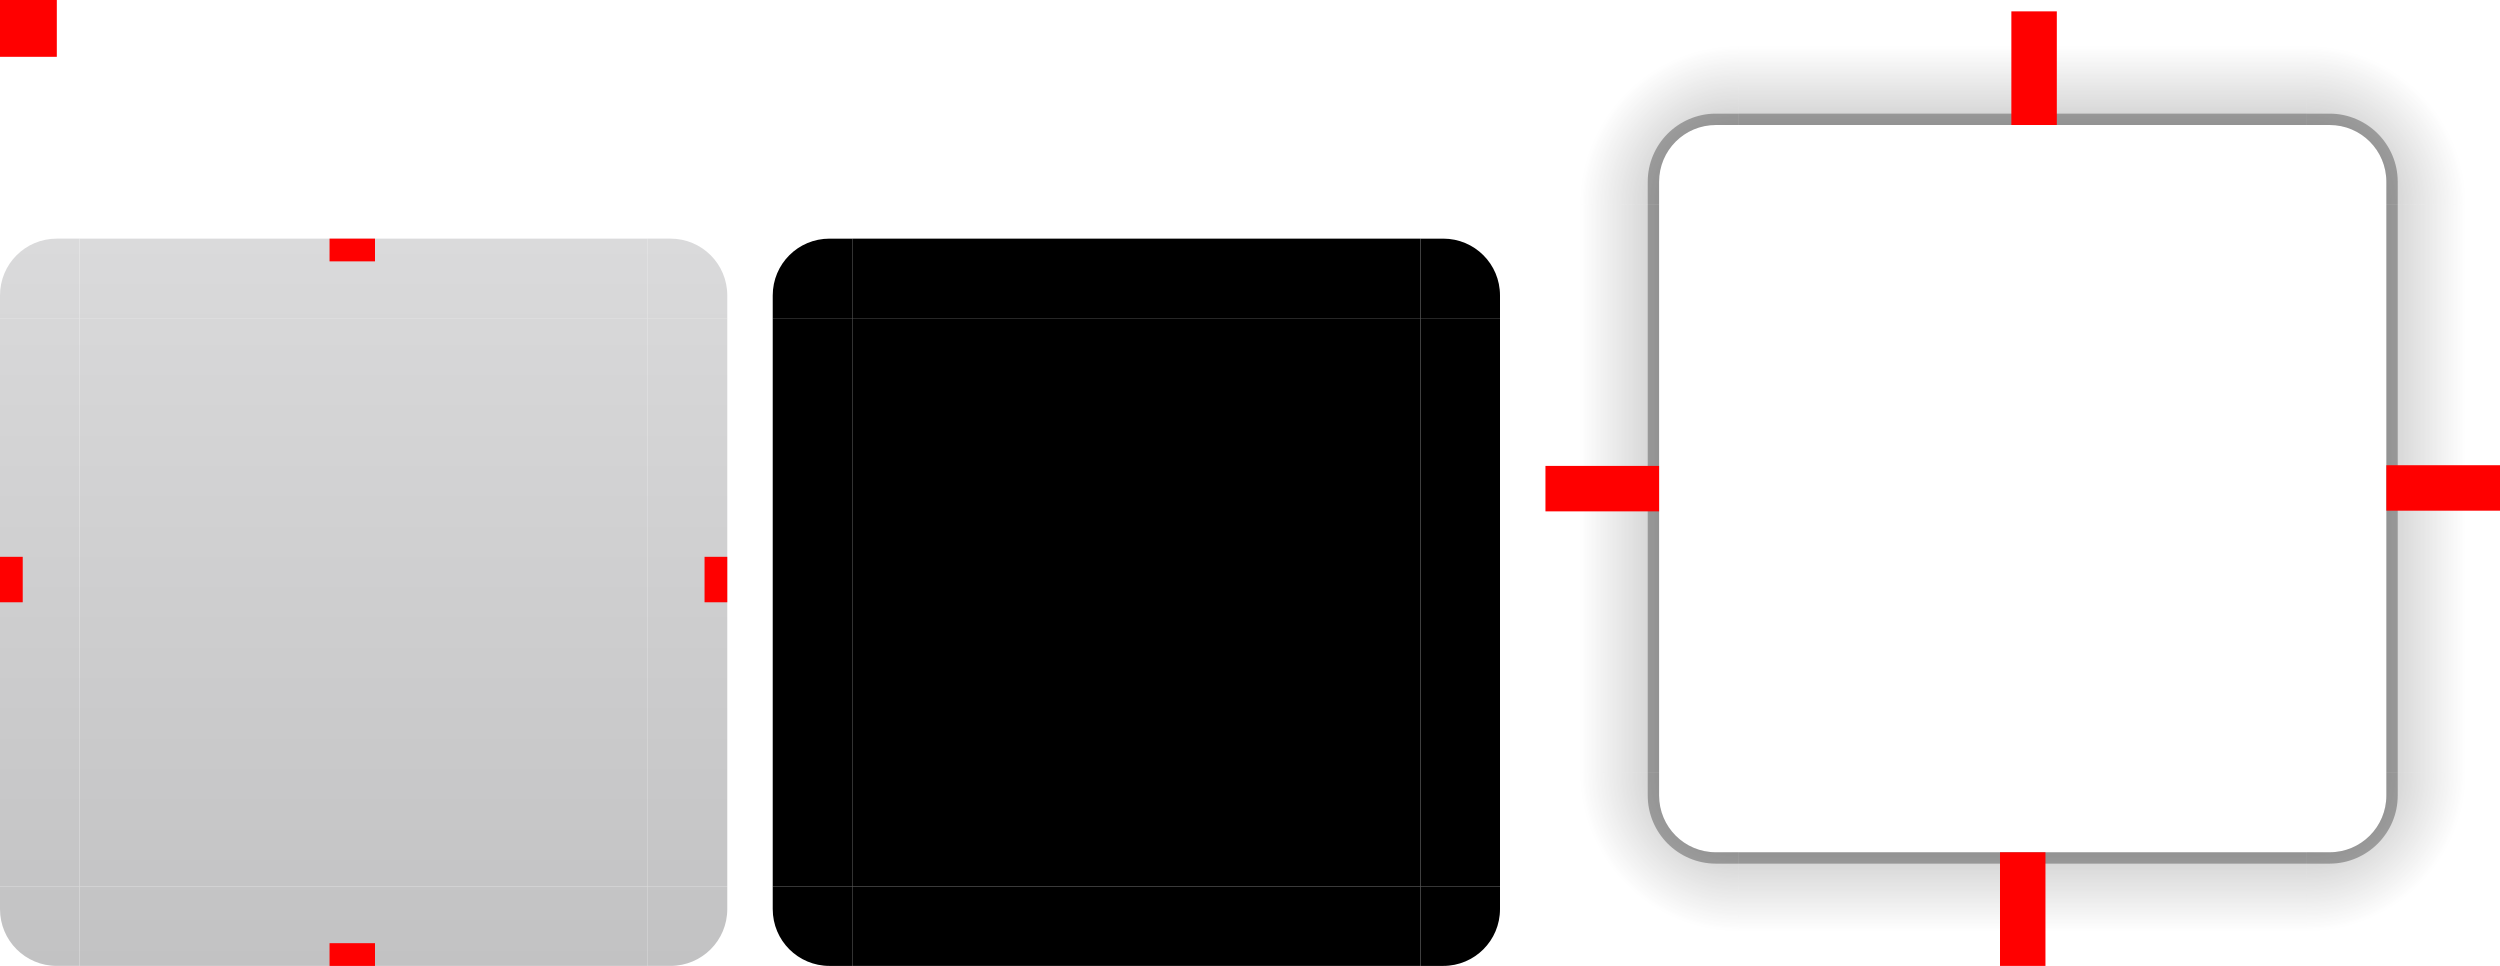
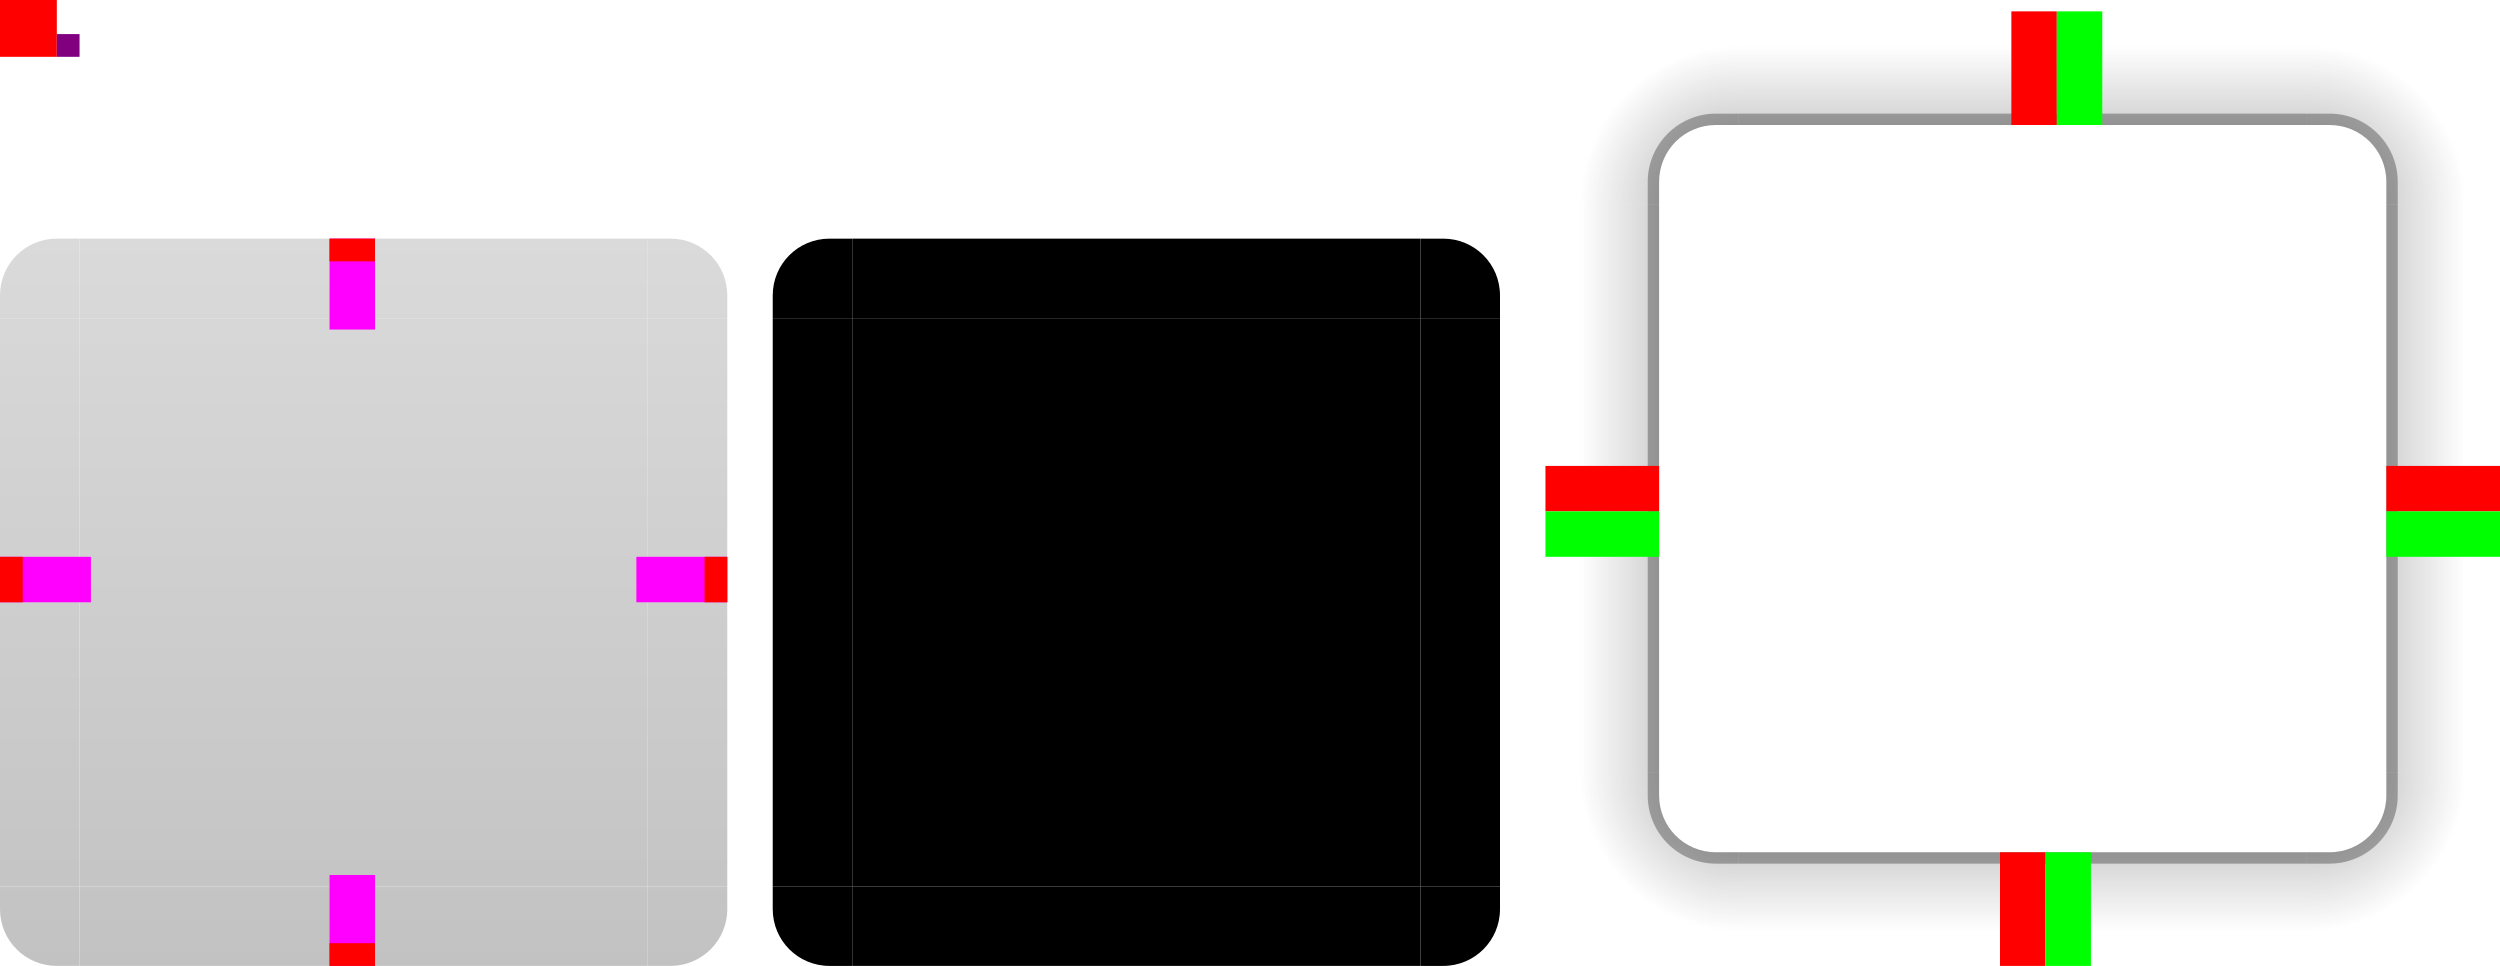
<svg xmlns="http://www.w3.org/2000/svg" xmlns:xlink="http://www.w3.org/1999/xlink" width="220" height="85" version="1">
-   <defs id="defs15">
+   <defs>
    <linearGradient id="linearGradient4465">
      <stop style="stop-color:#000000;stop-opacity:0.51" offset="0" />
      <stop style="stop-color:#000000;stop-opacity:0" offset="1" />
    </linearGradient>
    <linearGradient id="linearGradient4259" x1="83.6" x2="83.6" y1="-969.362" y2="-955.362" gradientTransform="matrix(0.7142857,0,0,1,142.2857,951.3622)" gradientUnits="userSpaceOnUse" xlink:href="#linearGradient4465" />
    <radialGradient id="radialGradient4275" cx="984" cy="905.362" r="8.5" fx="984" fy="905.362" gradientTransform="matrix(3.2745726e-6,-1.647053,1.647045,3.2745573e-6,-1338.175,1638.697)" gradientUnits="userSpaceOnUse" xlink:href="#linearGradient4465" />
    <linearGradient id="linearGradient913" x1="240" x2="240" y1="316.001" y2="252.001" gradientUnits="userSpaceOnUse" xlink:href="#linearGradient916" />
    <linearGradient id="linearGradient915" x1="196" x2="196" y1="316.001" y2="252.001" gradientUnits="userSpaceOnUse" xlink:href="#linearGradient916" />
    <linearGradient id="linearGradient917" x1="190" x2="190" y1="316.001" y2="252.001" gradientUnits="userSpaceOnUse" xlink:href="#linearGradient916" />
    <linearGradient id="linearGradient919" x1="190" x2="190" y1="316.001" y2="252.001" gradientUnits="userSpaceOnUse" xlink:href="#linearGradient916" />
    <linearGradient id="linearGradient921" x1="11" x2="11" y1="85" y2="21" gradientUnits="userSpaceOnUse" xlink:href="#linearGradient916" />
    <linearGradient id="linearGradient923" x1="240" x2="240" y1="316.001" y2="252.001" gradientUnits="userSpaceOnUse" xlink:href="#linearGradient916" />
    <linearGradient id="linearGradient925" x1="240" x2="240" y1="316.001" y2="252.001" gradientUnits="userSpaceOnUse" xlink:href="#linearGradient916" />
    <linearGradient id="linearGradient927" x1="190" x2="190" y1="316.001" y2="252.001" gradientUnits="userSpaceOnUse" xlink:href="#linearGradient916" />
    <linearGradient id="linearGradient929" x1="194" x2="194" y1="316.001" y2="252.001" gradientUnits="userSpaceOnUse" xlink:href="#linearGradient916" />
    <radialGradient id="radialGradient1006" cx="984" cy="905.362" r="8.5" fx="984" fy="905.362" gradientTransform="matrix(8.2666816e-8,-1.647053,1.647043,8.2666309e-8,-1338.17,1638.7)" gradientUnits="userSpaceOnUse" xlink:href="#linearGradient4465" />
    <radialGradient id="radialGradient1030" cx="984" cy="905.362" r="8.5" fx="984" fy="905.362" gradientTransform="matrix(0,-1.647048,1.647041,0,-1338.168,1638.695)" gradientUnits="userSpaceOnUse" xlink:href="#linearGradient4465" />
    <linearGradient id="linearGradient1032" x1="83.6" x2="83.6" y1="-969.362" y2="-955.362" gradientTransform="matrix(0.7142857,0,0,1,142.2857,951.3622)" gradientUnits="userSpaceOnUse" xlink:href="#linearGradient4465" />
    <radialGradient id="radialGradient1034" cx="984" cy="905.362" r="8.5" fx="984" fy="905.362" gradientTransform="matrix(8.2666842e-8,-1.647053,1.647043,8.2666336e-8,-1338.17,1638.7)" gradientUnits="userSpaceOnUse" xlink:href="#linearGradient4465" />
    <linearGradient id="linearGradient1052" x1="83.6" x2="83.6" y1="-969.362" y2="-955.362" gradientTransform="matrix(0.7142857,0,0,1,142.2857,951.3622)" gradientUnits="userSpaceOnUse" xlink:href="#linearGradient4465" />
    <linearGradient id="linearGradient1073" x1="83.6" x2="83.6" y1="-969.362" y2="-955.362" gradientTransform="matrix(0.7142857,0,0,1,142.2857,951.3622)" gradientUnits="userSpaceOnUse" xlink:href="#linearGradient4465" />
    <linearGradient id="linearGradient916">
      <stop style="stop-color:#c2c2c3;stop-opacity:1" offset="0" />
      <stop id="stop9-6" style="stop-color:#dadadb;stop-opacity:1" offset="1" />
    </linearGradient>
  </defs>
  <g id="shadow-right" transform="matrix(0,-1,-1,0,221,221)">
    <rect style="fill:url(#linearGradient1073);opacity:0.7" width="50" height="10" x="153" y="-11" transform="scale(1,-1)" />
    <rect style="opacity:0.001" width="7" height="1" x="-18" y="-201" transform="matrix(0,-1,-1,0,0,0)" />
    <rect style="opacity:0.3" width="50" height="1" x="153" y="10" />
  </g>
  <g id="shadow-top">
    <rect style="fill:url(#linearGradient4259);opacity:0.7" width="50" height="10" x="153" y="-11" transform="scale(1,-1)" />
    <rect style="opacity:0.001" width="7" height="1" x="-18" y="-201" transform="matrix(0,-1,-1,0,0,0)" />
    <rect style="opacity:0.3" width="50" height="1" x="153" y="10" />
  </g>
  <g id="shadow-left" transform="rotate(-90,178,43)">
    <rect style="fill:url(#linearGradient1052);opacity:0.7" width="50" height="10" x="153" y="-11" transform="scale(1,-1)" />
    <rect style="opacity:0.001" width="7" height="1" x="-18" y="-201" transform="matrix(0,-1,-1,0,0,0)" />
    <rect style="opacity:0.3" width="50" height="1" x="153" y="10" />
  </g>
  <g id="shadow-bottomleft" transform="matrix(1,0,0,-1,0,86)">
    <path style="fill:url(#radialGradient1030);opacity:0.7" d="m 136,18 h 10 v -2 c 0,-2.77 2.23,-5 5,-5 h 2 V 1 h -17 z" />
    <path style="opacity:0.3" d="M 150.961,10 C 147.672,10.021 145,12.705 145,15.998 v 1 V 18 h 1 v -2 c 0,-2.77 2.23,-5 5,-5 h 2 v -1 z" />
  </g>
  <g id="shadow-bottom" transform="matrix(1,0,0,-1,0,86)">
    <rect style="fill:url(#linearGradient1032);opacity:0.7" width="50" height="10" x="153" y="-11" transform="scale(1,-1)" />
    <rect style="opacity:0.001" width="7" height="1" x="-18" y="-201" transform="matrix(0,-1,-1,0,0,0)" />
    <rect style="opacity:0.3" width="50" height="1" x="153" y="10" />
  </g>
  <g id="shadow-bottomright" transform="rotate(-180,178,43)">
    <path style="fill:url(#radialGradient1034);opacity:0.7" d="m 136,18 h 10 v -2 c 0,-2.77 2.23,-5 5,-5 h 2 V 1 h -17 z" />
    <path style="opacity:0.3" d="M 150.961,10 C 147.672,10.021 145,12.705 145,15.998 v 1 V 18 h 1 v -2 c 0,-2.77 2.23,-5 5,-5 h 2 v -1 z" />
  </g>
  <rect id="center" style="fill:url(#linearGradient921);fill-opacity:1.0" width="50" height="50" x="7" y="28" />
  <g id="topleft" transform="translate(-183,-231.0008)">
    <path style="fill:url(#linearGradient927);fill-opacity:1.0" d="m 190,252 v 7 h -7 v -2 c 0,-2.77 2.23,-5 5,-5 z" />
  </g>
  <g id="left" transform="translate(-183,-231.0008)">
    <path style="fill:url(#linearGradient919);fill-opacity:1.0" d="m 183,259 v 50 l 7,10e-6 v -50 z" />
  </g>
  <g id="right" transform="translate(-183,-231.0008)">
    <path style="fill:url(#linearGradient923);fill-opacity:1.0" d="m 247,259 v 50 l -7,10e-6 v -50 z" />
  </g>
  <g id="bottomleft" transform="translate(-183,-231.0009)">
    <path style="fill:url(#linearGradient917);fill-opacity:1.0" d="m 190,316 v -7 h -7 v 2 c 0,2.77 2.23,5 5,5 z" />
  </g>
  <g id="bottom" transform="translate(-183,-231.001)">
    <path style="fill:url(#linearGradient915);fill-opacity:1.0" d="M 190,316 H 240 v -7 h -50 z" />
  </g>
  <g id="bottomright" transform="translate(-183,-231.0009)">
    <path style="fill:url(#linearGradient913);fill-opacity:1.0" d="m 240,316 v -7 h 7 v 2 c 0,2.77 -2.23,5 -5,5 z" />
  </g>
  <g id="topright" transform="translate(-183,-231.0008)">
    <path style="fill:url(#linearGradient925);fill-opacity:1.0" d="m 240,252 v 7 h 7 v -2 c 0,-2.77 -2.23,-5 -5,-5 z" />
  </g>
  <g id="top" transform="translate(-183,-231.0008)">
    <path style="fill:url(#linearGradient929);fill-opacity:1.0" d="M 190,252 H 240 v 7 h -50 z" />
  </g>
-   <rect id="shadow-hint-right-margin" style="fill:#ff0000" width="10" height="4" x="210" y="40.94" />
+   <rect id="shadow-hint-right-margin" style="fill:#ff0000" width="10" height="4" x="210" y="41" />
  <rect id="shadow-hint-bottom-margin" style="fill:#ff0000" width="4" height="10" x="176" y="75" />
  <rect id="shadow-hint-left-margin" style="fill:#ff0000" width="10" height="4" x="136" y="41" />
+   <rect id="thick-hint-top-margin" style="fill:#ff00ff" width="4" height="8" x="29" y="21" />
  <rect id="hint-top-margin" style="fill:#ff0000" width="4" height="2" x="29" y="21" />
+   <rect id="thick-hint-bottom-margin" style="fill:#ff00ff" width="4" height="8" x="29" y="77" />
  <rect id="hint-bottom-margin" style="fill:#ff0000" width="4" height="2" x="29" y="83" />
+   <rect id="thick-hint-left-margin" style="fill:#ff00ff" width="4" height="8" x="49" y="-8" transform="rotate(90)" />
  <rect id="hint-left-margin" style="fill:#ff0000" width="2" height="4" x="0" y="49" />
+   <rect id="thick-right-margin" style="fill:#ff00ff" width="4" height="8" x="49" y="-64" transform="rotate(90)" />
  <rect id="hint-right-margin" style="fill:#ff0000" width="2" height="4" x="62" y="49" />
  <rect id="mask-center" style="fill:#000000" width="50" height="50" x="75" y="28" />
  <path id="mask-topleft" style="fill:#000000" d="m 75,21 v 7 h -7 v -2 c 0,-2.77 2.23,-5 5,-5 z" />
  <path id="mask-left" style="fill:#000000" d="m 68,28 v 50 l 7,1e-5 v -50 z" />
  <path id="mask-right" style="fill:#000000" d="m 132,28 v 50 l -7,1e-5 v -50 z" />
  <path id="mask-bottomleft" style="fill:#000000" d="m 75,85 v -7 h -7 v 2 c 0,2.77 2.23,5 5,5 z" />
  <path id="mask-bottom" style="fill:#000000" d="m 75,85 h 50 v -7 H 75 Z" />
  <path id="mask-bottomright" style="fill:#000000" d="m 125,85 v -7 h 7 v 2 c 0,2.77 -2.23,5 -5,5 z" />
  <path id="mask-topright" style="fill:#000000" d="m 125,21 v 7 h 7 v -2 c 0,-2.77 -2.23,-5 -5,-5 z" />
  <path id="mask-top" style="fill:#000000" d="m 75,21 h 50 v 7 H 75 Z" />
  <rect id="hint-stretch-borders" style="fill:#ff0000" width="5" height="5" x="0" y="0" />
  <rect id="shadow-center" style="fill:none" width="50" height="50" x="153" y="18" />
  <g id="shadow-topleft">
    <path style="fill:url(#radialGradient4275);opacity:0.7" d="m 136,18 h 10 v -2 c 0,-2.77 2.23,-5 5,-5 h 2 V 1 h -17 z" />
    <path style="opacity:0.3" d="M 150.961 10 C 147.672 10.021 145 12.705 145 15.998 L 145 16.998 L 145 18 L 146 18 L 146 16 C 146 13.23 148.23 11 151 11 L 153 11 L 153 10 L 150.961 10 z" />
  </g>
  <rect id="shadow-hint-top-margin" style="fill:#ff0000" width="4" height="10" x="177" y="1" />
  <g id="shadow-topright" transform="matrix(-1,0,0,1,356,0)">
    <path style="fill:url(#radialGradient1006);opacity:0.7" d="m 136,18 h 10 v -2 c 0,-2.77 2.23,-5 5,-5 h 2 V 1 h -17 z" />
    <path style="opacity:0.3" d="M 150.961,10 C 147.672,10.021 145,12.705 145,15.998 v 1 V 18 h 1 v -2 c 0,-2.77 2.23,-5 5,-5 h 2 v -1 z" />
  </g>
+   <rect id="shadow-hint-top-inset" style="fill:#00ff00" width="4" height="10" x="180" y="75" />
+   <rect id="shadow-hint-bottom-inset" style="fill:#00ff00" width="4" height="10" x="181" y="1" />
+   <rect id="shadow-hint-right-inset" style="fill:#00ff00" width="4" height="10" x="45" y="-220" transform="rotate(90)" />
+   <rect id="shadow-hint-left-inset" style="fill:#00ff00" width="4" height="10" x="45" y="-146" transform="rotate(90)" />
+   <rect id="thick-center" style="fill:#800080" width="2" height="2" x="5" y="3" />
</svg>
